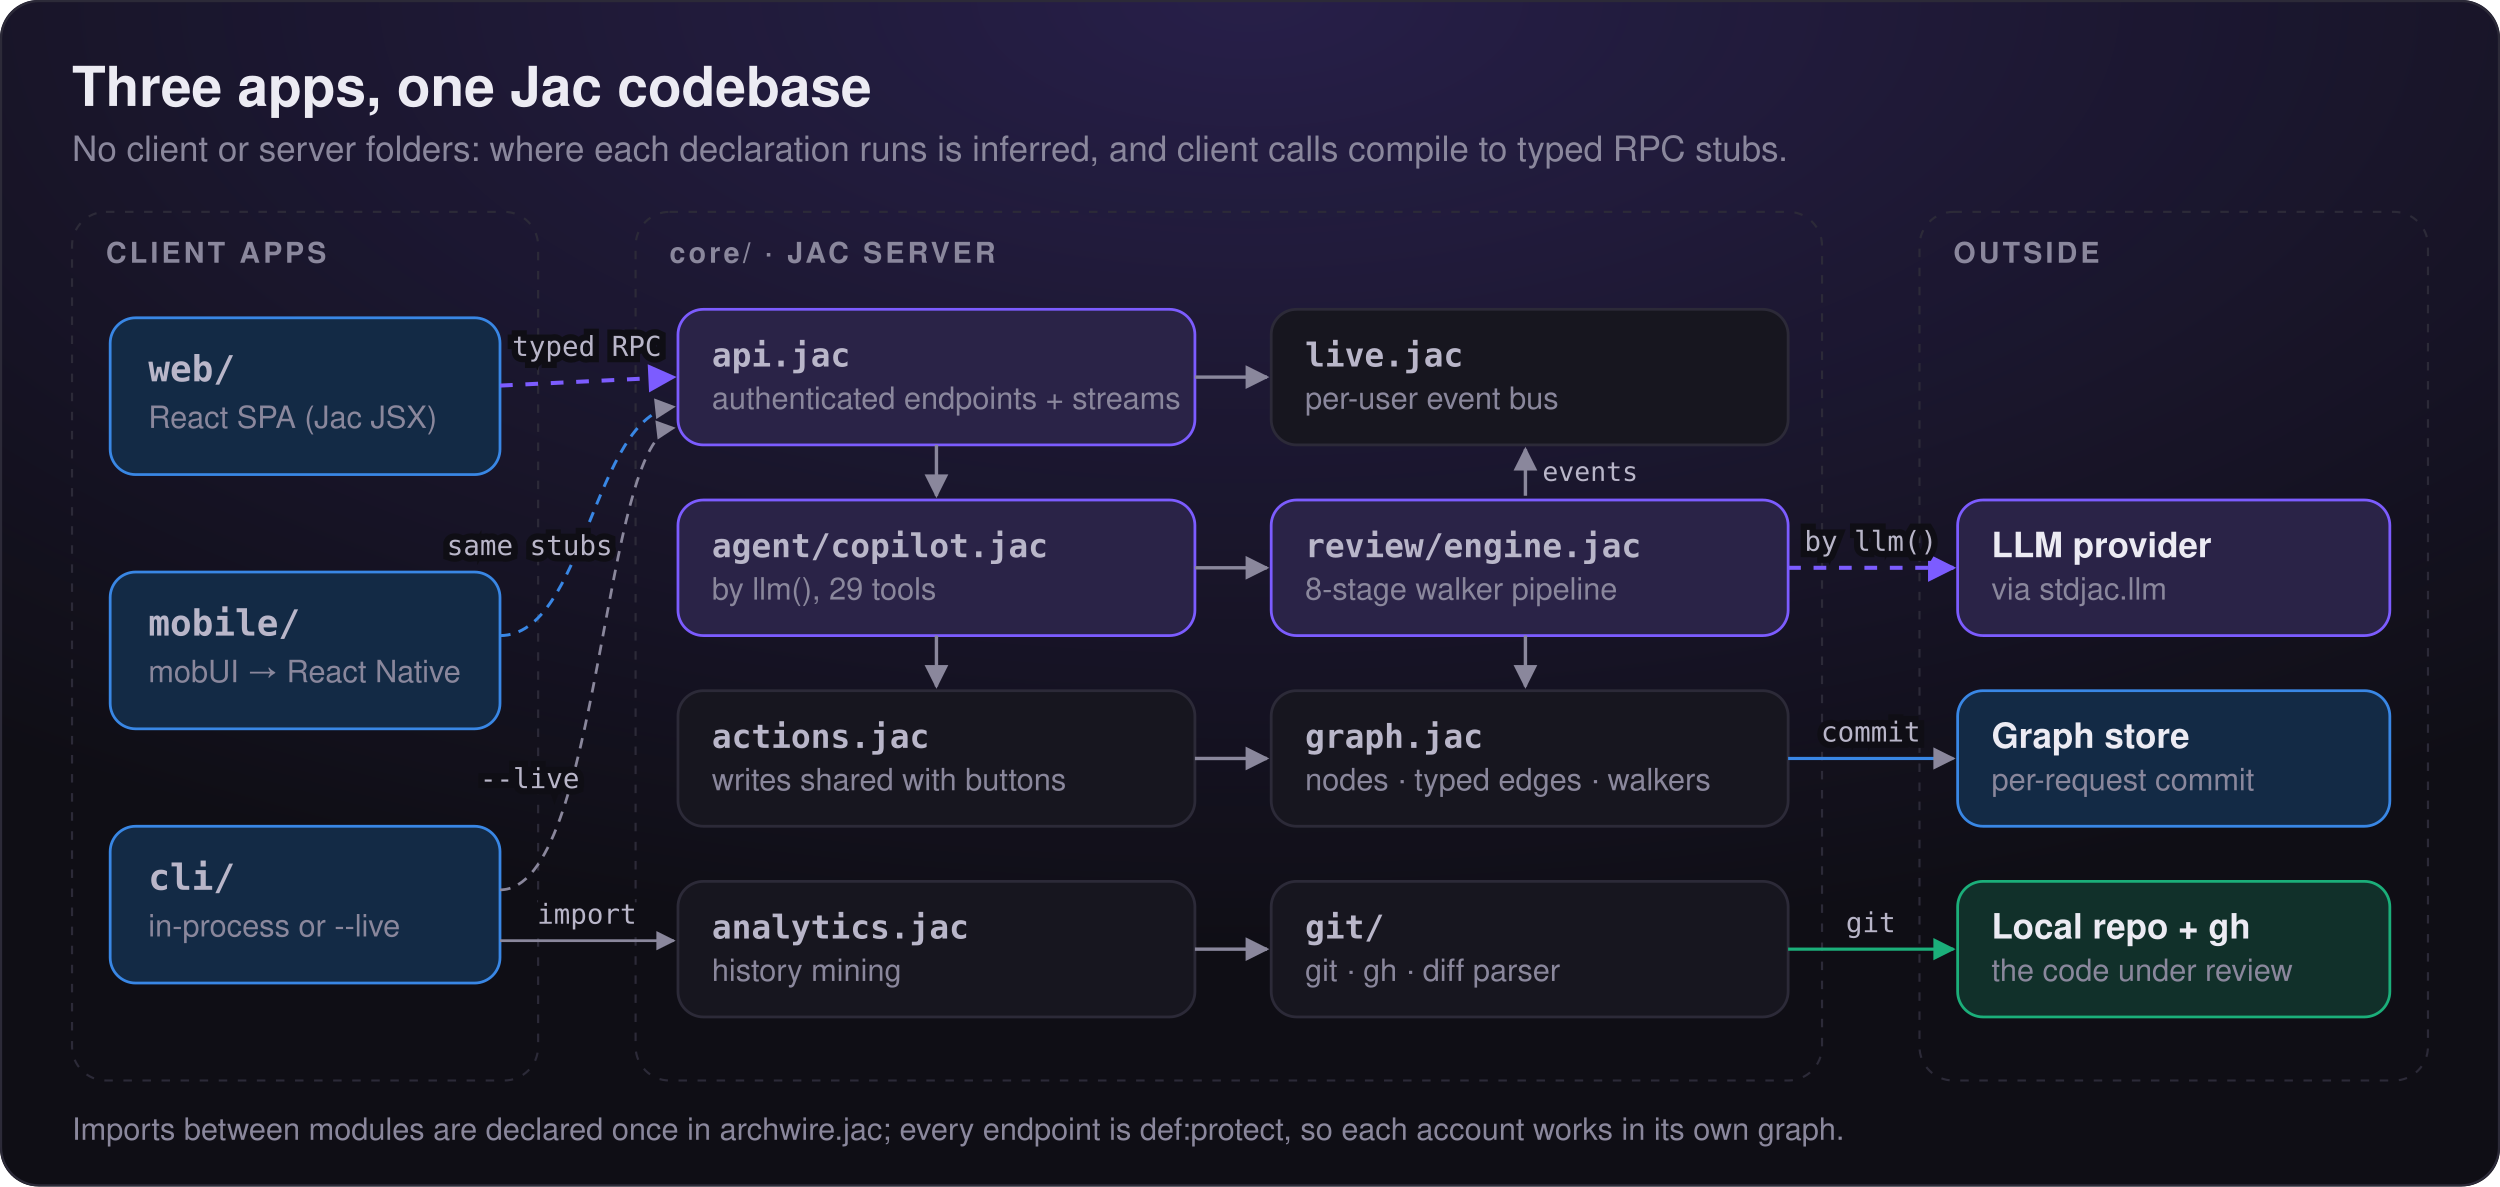
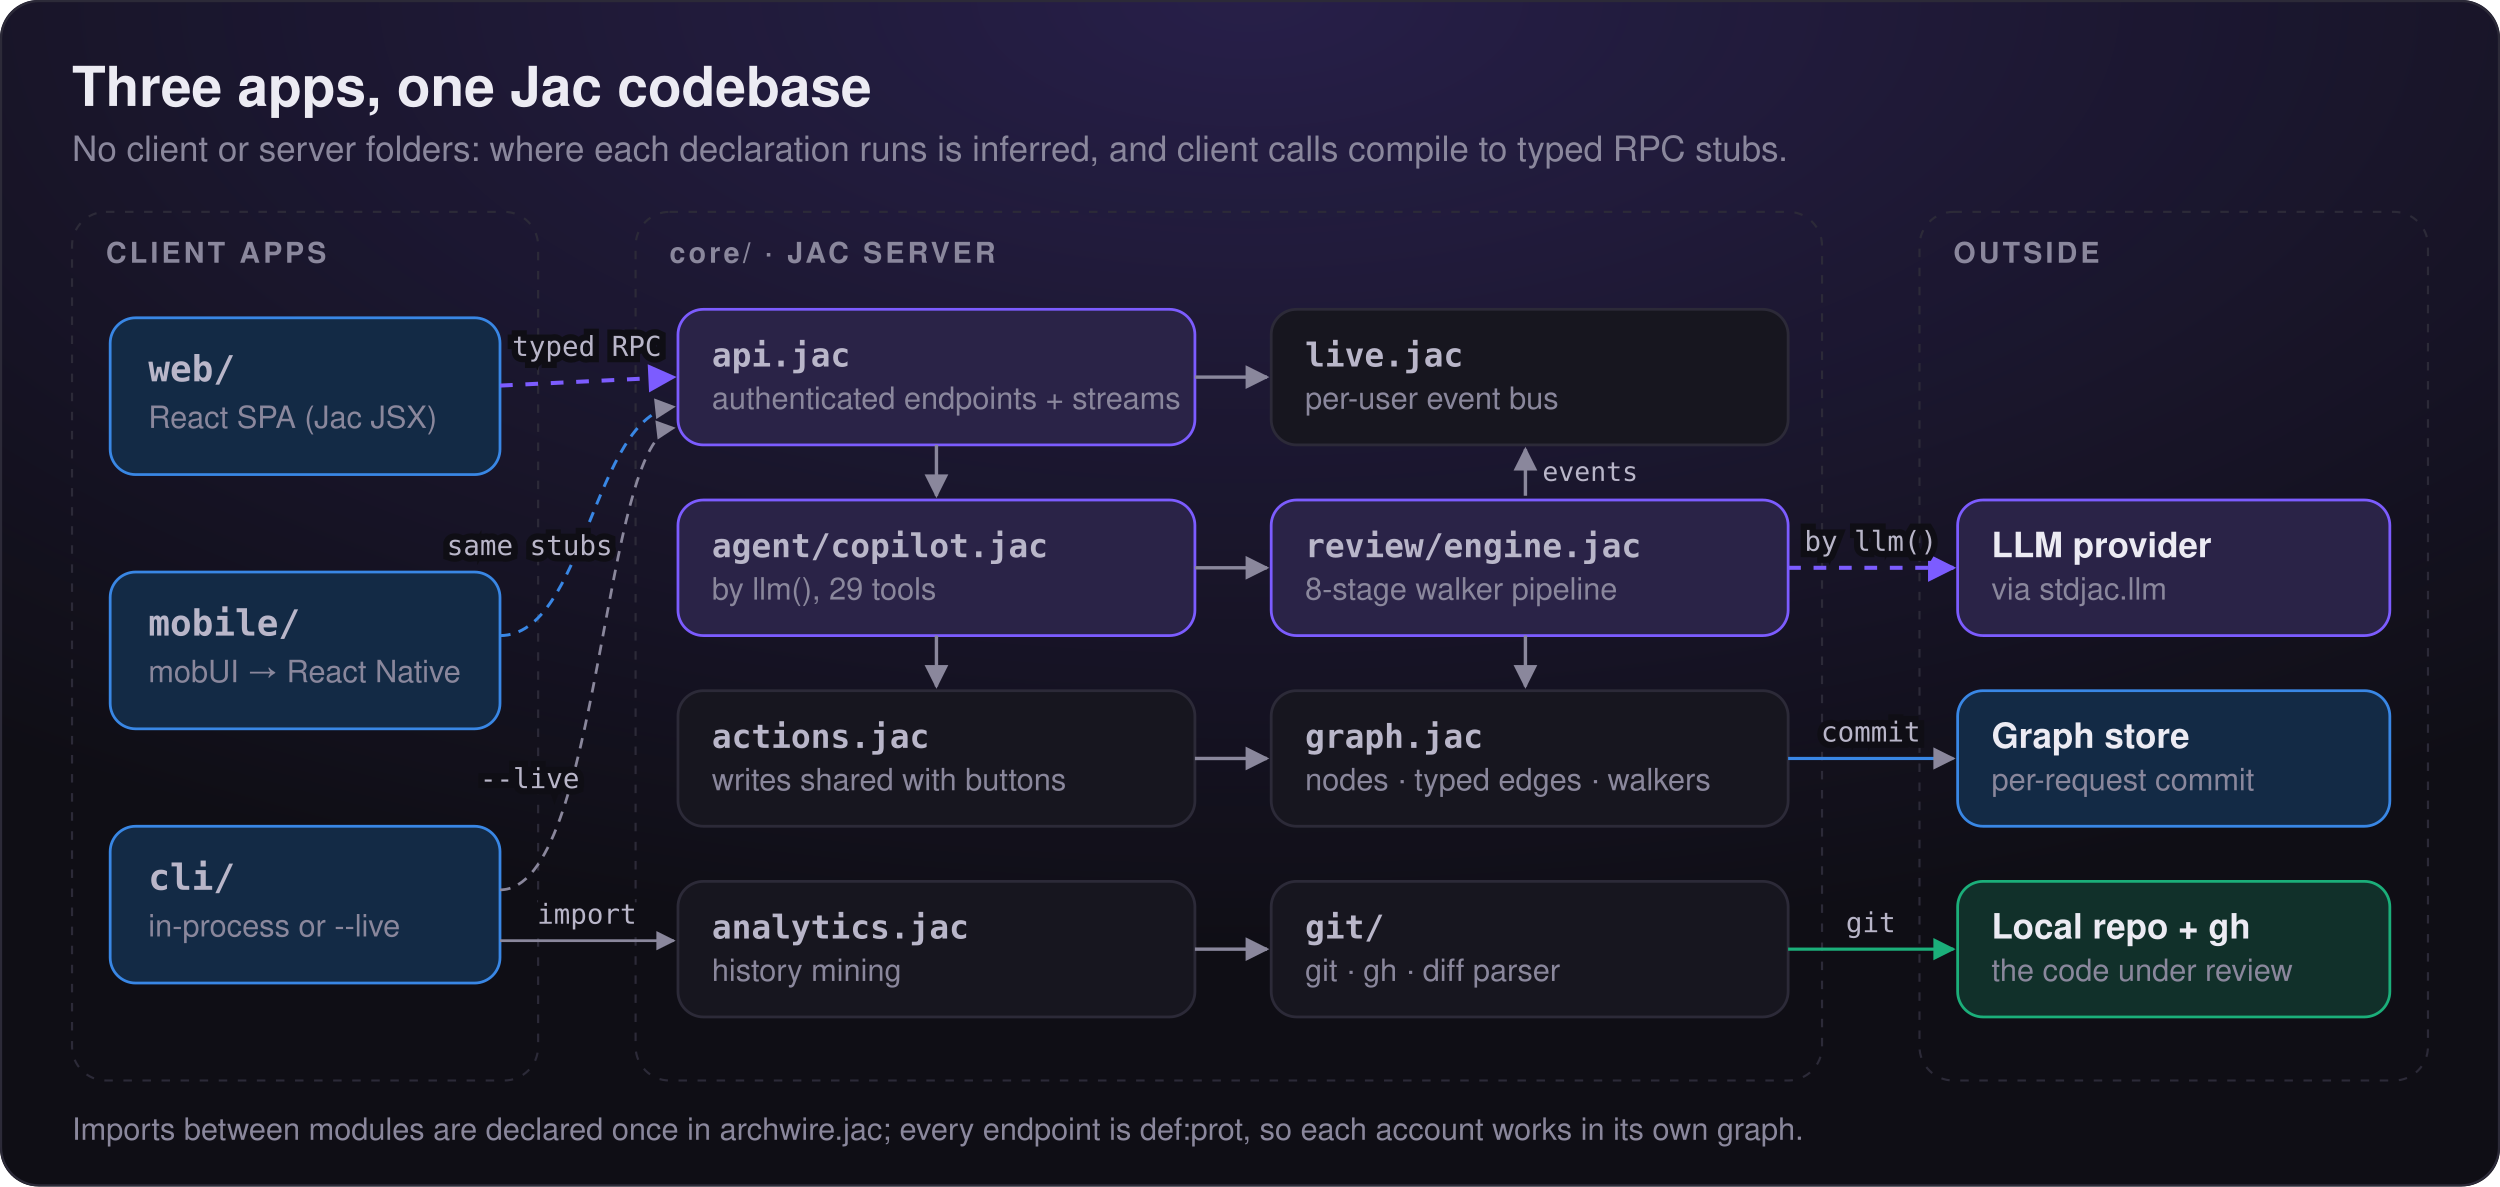
<svg xmlns="http://www.w3.org/2000/svg" viewBox="0 0 1180 560" width="1180" height="560" role="img" aria-label="Architecture: web, mobile and CLI clients call core/api.jac through typed RPC; the server's copilot and review engine call the LLM provider, commit to the graph store, and read the local repo via git and gh.">
  <style>
  .t{font-family:-apple-system,BlinkMacSystemFont,'Segoe UI',Helvetica,Arial,sans-serif;fill:#ecebf3}
  .m{font-family:ui-monospace,SFMono-Regular,Menlo,Consolas,monospace;fill:#b9b6c9}
  .s{font-family:-apple-system,BlinkMacSystemFont,'Segoe UI',Helvetica,Arial,sans-serif;fill:#8a879c}
  .flow{stroke-dasharray:6 6;animation:flow 1.1s linear infinite}
  @keyframes flow{to{stroke-dashoffset:-24}}
  .pulse{animation:pulse 2.4s ease-in-out infinite}
  @keyframes pulse{0%,100%{opacity:.35}50%{opacity:1}}
  @media (prefers-reduced-motion:reduce){.flow,.pulse{animation:none}}
</style>
  <defs>
    <marker id="a" viewBox="0 0 10 10" refX="9" refY="5" markerWidth="7" markerHeight="7" orient="auto-start-reverse">
      <path d="M0,0L10,5L0,10z" fill="#8a879c" />
    </marker>
    <marker id="av" viewBox="0 0 10 10" refX="9" refY="5" markerWidth="7" markerHeight="7" orient="auto-start-reverse">
      <path d="M0,0L10,5L0,10z" fill="#7c5cff" />
    </marker>
    <marker id="ag" viewBox="0 0 10 10" refX="9" refY="5" markerWidth="7" markerHeight="7" orient="auto-start-reverse">
      <path d="M0,0L10,5L0,10z" fill="#1baf7a" />
    </marker>
    <marker id="ar" viewBox="0 0 10 10" refX="9" refY="5" markerWidth="7" markerHeight="7" orient="auto-start-reverse">
      <path d="M0,0L10,5L0,10z" fill="#e66767" />
    </marker>
    <radialGradient id="glow" cx="50%" cy="0%" r="80%">
      <stop offset="0" stop-color="#7c5cff" stop-opacity=".22" />
      <stop offset="1" stop-color="#7c5cff" stop-opacity="0" />
    </radialGradient>
  </defs>
  <rect width="1180" height="560" rx="18" fill="#0f0e15" />
  <rect width="1180" height="560" rx="18" fill="url(#glow)" />
  <rect x=".5" y=".5" width="1179" height="559" rx="18" fill="none" stroke="#2c2a38" />
  <text x="34" y="50" class="t" font-size="26" font-weight="700" text-anchor="start">Three apps, one Jac codebase</text>
  <text x="34" y="76" class="s" font-size="16.5" font-weight="400" text-anchor="start">No client or server folders: where each declaration runs is inferred, and client calls compile to typed RPC stubs.</text>
  <rect x="34" y="100" width="220" height="410" rx="16" fill="none" stroke="#2c2a38" stroke-width="1" stroke-dasharray="4 5" />
  <text x="50" y="124" class="s" font-size="13.5" font-weight="700" text-anchor="start" letter-spacing="1.5">CLIENT APPS</text>
  <rect x="300" y="100" width="560" height="410" rx="16" fill="none" stroke="#2c2a38" stroke-width="1" stroke-dasharray="4 5" />
  <text x="316" y="124" class="s" font-size="13.5" font-weight="700" text-anchor="start" letter-spacing="1.5">core/  ·  JAC SERVER</text>
  <rect x="906" y="100" width="240" height="410" rx="16" fill="none" stroke="#2c2a38" stroke-width="1" stroke-dasharray="4 5" />
  <text x="922" y="124" class="s" font-size="13.5" font-weight="700" text-anchor="start" letter-spacing="1.5">OUTSIDE</text>
  <rect x="52" y="150" width="184" height="74" rx="12" fill="#132a45" stroke="#3987e5" stroke-width="1.3" />
  <text x="70" y="180" class="m" font-size="17" font-weight="650" text-anchor="start" fill="#ecebf3">web/</text>
  <text x="70" y="202" class="s" font-size="14.5" font-weight="400" text-anchor="start">React SPA (Jac JSX)</text>
  <rect x="52" y="270" width="184" height="74" rx="12" fill="#132a45" stroke="#3987e5" stroke-width="1.3" />
  <text x="70" y="300" class="m" font-size="17" font-weight="650" text-anchor="start" fill="#ecebf3">mobile/</text>
  <text x="70" y="322" class="s" font-size="14.5" font-weight="400" text-anchor="start">mobUI → React Native</text>
  <rect x="52" y="390" width="184" height="74" rx="12" fill="#132a45" stroke="#3987e5" stroke-width="1.3" />
  <text x="70" y="420" class="m" font-size="17" font-weight="650" text-anchor="start" fill="#ecebf3">cli/</text>
  <text x="70" y="442" class="s" font-size="14.5" font-weight="400" text-anchor="start">in-process or --live</text>
  <rect x="320" y="146" width="244" height="64" rx="12" fill="#2a2347" stroke="#7c5cff" stroke-width="1.3" />
  <text x="336" y="173" class="m" font-size="15.5" font-weight="650" text-anchor="start" fill="#ecebf3">api.jac</text>
  <text x="336" y="193" class="s" font-size="14.5" font-weight="400" text-anchor="start">authenticated endpoints + streams</text>
  <rect x="600" y="146" width="244" height="64" rx="12" fill="#17161f" stroke="#2c2a38" stroke-width="1.3" />
  <text x="616" y="173" class="m" font-size="15.5" font-weight="650" text-anchor="start" fill="#ecebf3">live.jac</text>
  <text x="616" y="193" class="s" font-size="14.5" font-weight="400" text-anchor="start">per-user event bus</text>
  <rect x="320" y="236" width="244" height="64" rx="12" fill="#2a2347" stroke="#7c5cff" stroke-width="1.3" />
  <text x="336" y="263" class="m" font-size="15.5" font-weight="650" text-anchor="start" fill="#ecebf3">agent/copilot.jac</text>
  <text x="336" y="283" class="s" font-size="14.5" font-weight="400" text-anchor="start">by llm(), 29 tools</text>
  <rect x="600" y="236" width="244" height="64" rx="12" fill="#2a2347" stroke="#7c5cff" stroke-width="1.3" />
  <text x="616" y="263" class="m" font-size="15.5" font-weight="650" text-anchor="start" fill="#ecebf3">review/engine.jac</text>
  <text x="616" y="283" class="s" font-size="14.5" font-weight="400" text-anchor="start">8-stage walker pipeline</text>
  <rect x="320" y="326" width="244" height="64" rx="12" fill="#17161f" stroke="#2c2a38" stroke-width="1.3" />
  <text x="336" y="353" class="m" font-size="15.5" font-weight="650" text-anchor="start" fill="#ecebf3">actions.jac</text>
  <text x="336" y="373" class="s" font-size="14.5" font-weight="400" text-anchor="start">writes shared with buttons</text>
  <rect x="600" y="326" width="244" height="64" rx="12" fill="#17161f" stroke="#2c2a38" stroke-width="1.3" />
  <text x="616" y="353" class="m" font-size="15.5" font-weight="650" text-anchor="start" fill="#ecebf3">graph.jac</text>
  <text x="616" y="373" class="s" font-size="14.5" font-weight="400" text-anchor="start">nodes · typed edges · walkers</text>
  <rect x="320" y="416" width="244" height="64" rx="12" fill="#17161f" stroke="#2c2a38" stroke-width="1.3" />
  <text x="336" y="443" class="m" font-size="15.5" font-weight="650" text-anchor="start" fill="#ecebf3">analytics.jac</text>
  <text x="336" y="463" class="s" font-size="14.5" font-weight="400" text-anchor="start">history mining</text>
  <rect x="600" y="416" width="244" height="64" rx="12" fill="#17161f" stroke="#2c2a38" stroke-width="1.3" />
  <text x="616" y="443" class="m" font-size="15.5" font-weight="650" text-anchor="start" fill="#ecebf3">git/</text>
  <text x="616" y="463" class="s" font-size="14.5" font-weight="400" text-anchor="start">git · gh · diff parser</text>
  <rect x="924" y="236" width="204" height="64" rx="12" fill="#2a2347" stroke="#7c5cff" stroke-width="1.3" />
  <text x="940" y="263" class="t" font-size="16.5" font-weight="650" text-anchor="start">LLM provider</text>
  <text x="940" y="283" class="s" font-size="14.5" font-weight="400" text-anchor="start">via stdjac.llm</text>
  <rect x="924" y="326" width="204" height="64" rx="12" fill="#132a45" stroke="#3987e5" stroke-width="1.3" />
  <text x="940" y="353" class="t" font-size="16.5" font-weight="650" text-anchor="start">Graph store</text>
  <text x="940" y="373" class="s" font-size="14.5" font-weight="400" text-anchor="start">per-request commit</text>
  <rect x="924" y="416" width="204" height="64" rx="12" fill="#11302a" stroke="#1baf7a" stroke-width="1.3" />
  <text x="940" y="443" class="t" font-size="16.5" font-weight="650" text-anchor="start">Local repo + gh</text>
  <text x="940" y="463" class="s" font-size="14.5" font-weight="400" text-anchor="start">the code under review</text>
  <path d="M236,182 L318,178" fill="none" stroke="#7c5cff" stroke-width="1.9" class="flow" marker-end="url(#av)" />
  <text x="277" y="168" class="m" font-size="13" font-weight="400" text-anchor="middle" fill="#7c5cff" stroke="#0f0e15" stroke-width="6" paint-order="stroke">typed RPC</text>
  <path d="M236,300 C276,300 280,196 318,192" fill="none" stroke="#3987e5" stroke-width="1.4" stroke-dasharray="5 4" marker-end="url(#a)" />
  <text x="250" y="262" class="m" font-size="13" font-weight="400" text-anchor="middle" fill="#b9b6c9" stroke="#0f0e15" stroke-width="6" paint-order="stroke">same stubs</text>
  <path d="M236,420 C284,420 284,206 318,202" fill="none" stroke="#8a879c" stroke-width="1.3" stroke-dasharray="5 4" marker-end="url(#a)" />
  <text x="250" y="372" class="m" font-size="13" font-weight="400" text-anchor="middle" fill="#b9b6c9" stroke="#0f0e15" stroke-width="6" paint-order="stroke">--live</text>
  <path d="M236,444 L318,444" fill="none" stroke="#8a879c" stroke-width="1.3" marker-end="url(#a)" />
  <text x="277" y="436" class="m" font-size="13" font-weight="400" text-anchor="middle" fill="#b9b6c9" stroke="#0f0e15" stroke-width="6" paint-order="stroke">import</text>
  <path d="M564,178 L598,178" fill="none" stroke="#8a879c" stroke-width="1.6" marker-end="url(#a)" />
  <path d="M442,210 L442,234" fill="none" stroke="#8a879c" stroke-width="1.6" marker-end="url(#a)" />
  <path d="M564,268 L598,268" fill="none" stroke="#8a879c" stroke-width="1.6" marker-end="url(#a)" />
  <path d="M720,234 L720,212" fill="none" stroke="#8a879c" stroke-width="1.6" marker-end="url(#a)" />
  <text x="728" y="227" class="m" font-size="12.5" font-weight="400" text-anchor="start" fill="#8a879c">events</text>
  <path d="M564,358 L598,358" fill="none" stroke="#8a879c" stroke-width="1.6" marker-end="url(#a)" />
  <path d="M442,300 L442,324" fill="none" stroke="#8a879c" stroke-width="1.6" marker-end="url(#a)" />
  <path d="M844,268 L922,268" fill="none" stroke="#7c5cff" stroke-width="1.9" class="flow" marker-end="url(#av)" />
  <text x="883" y="260" class="m" font-size="13" font-weight="400" text-anchor="middle" fill="#7c5cff" stroke="#0f0e15" stroke-width="6" paint-order="stroke">by llm()</text>
  <path d="M844,358 L922,358" fill="none" stroke="#3987e5" stroke-width="1.5" marker-end="url(#a)" />
  <text x="883" y="350" class="m" font-size="13" font-weight="400" text-anchor="middle" fill="#b9b6c9" stroke="#0f0e15" stroke-width="6" paint-order="stroke">commit</text>
  <path d="M844,448 L922,448" fill="none" stroke="#1baf7a" stroke-width="1.5" marker-end="url(#ag)" />
  <text x="883" y="440" class="m" font-size="13" font-weight="400" text-anchor="middle" fill="#b9b6c9" stroke="#0f0e15" stroke-width="6" paint-order="stroke">git</text>
  <path d="M564,448 L598,448" fill="none" stroke="#8a879c" stroke-width="1.6" marker-end="url(#a)" />
  <path d="M720,300 L720,324" fill="none" stroke="#8a879c" stroke-width="1.6" marker-end="url(#a)" />
-   <text x="34" y="538" class="s" font-size="14.5" font-weight="400" text-anchor="start">Imports between modules are declared once in archwire.jac; every endpoint is def:protect, so each account works in its own graph.</text>
+   <text x="34" y="538" class="s" font-size="14.5" font-weight="400" text-anchor="start">Imports between modules are declared once in archwire.jac; every endpoint is def:prot, so each account works in its own graph.</text>
</svg>
